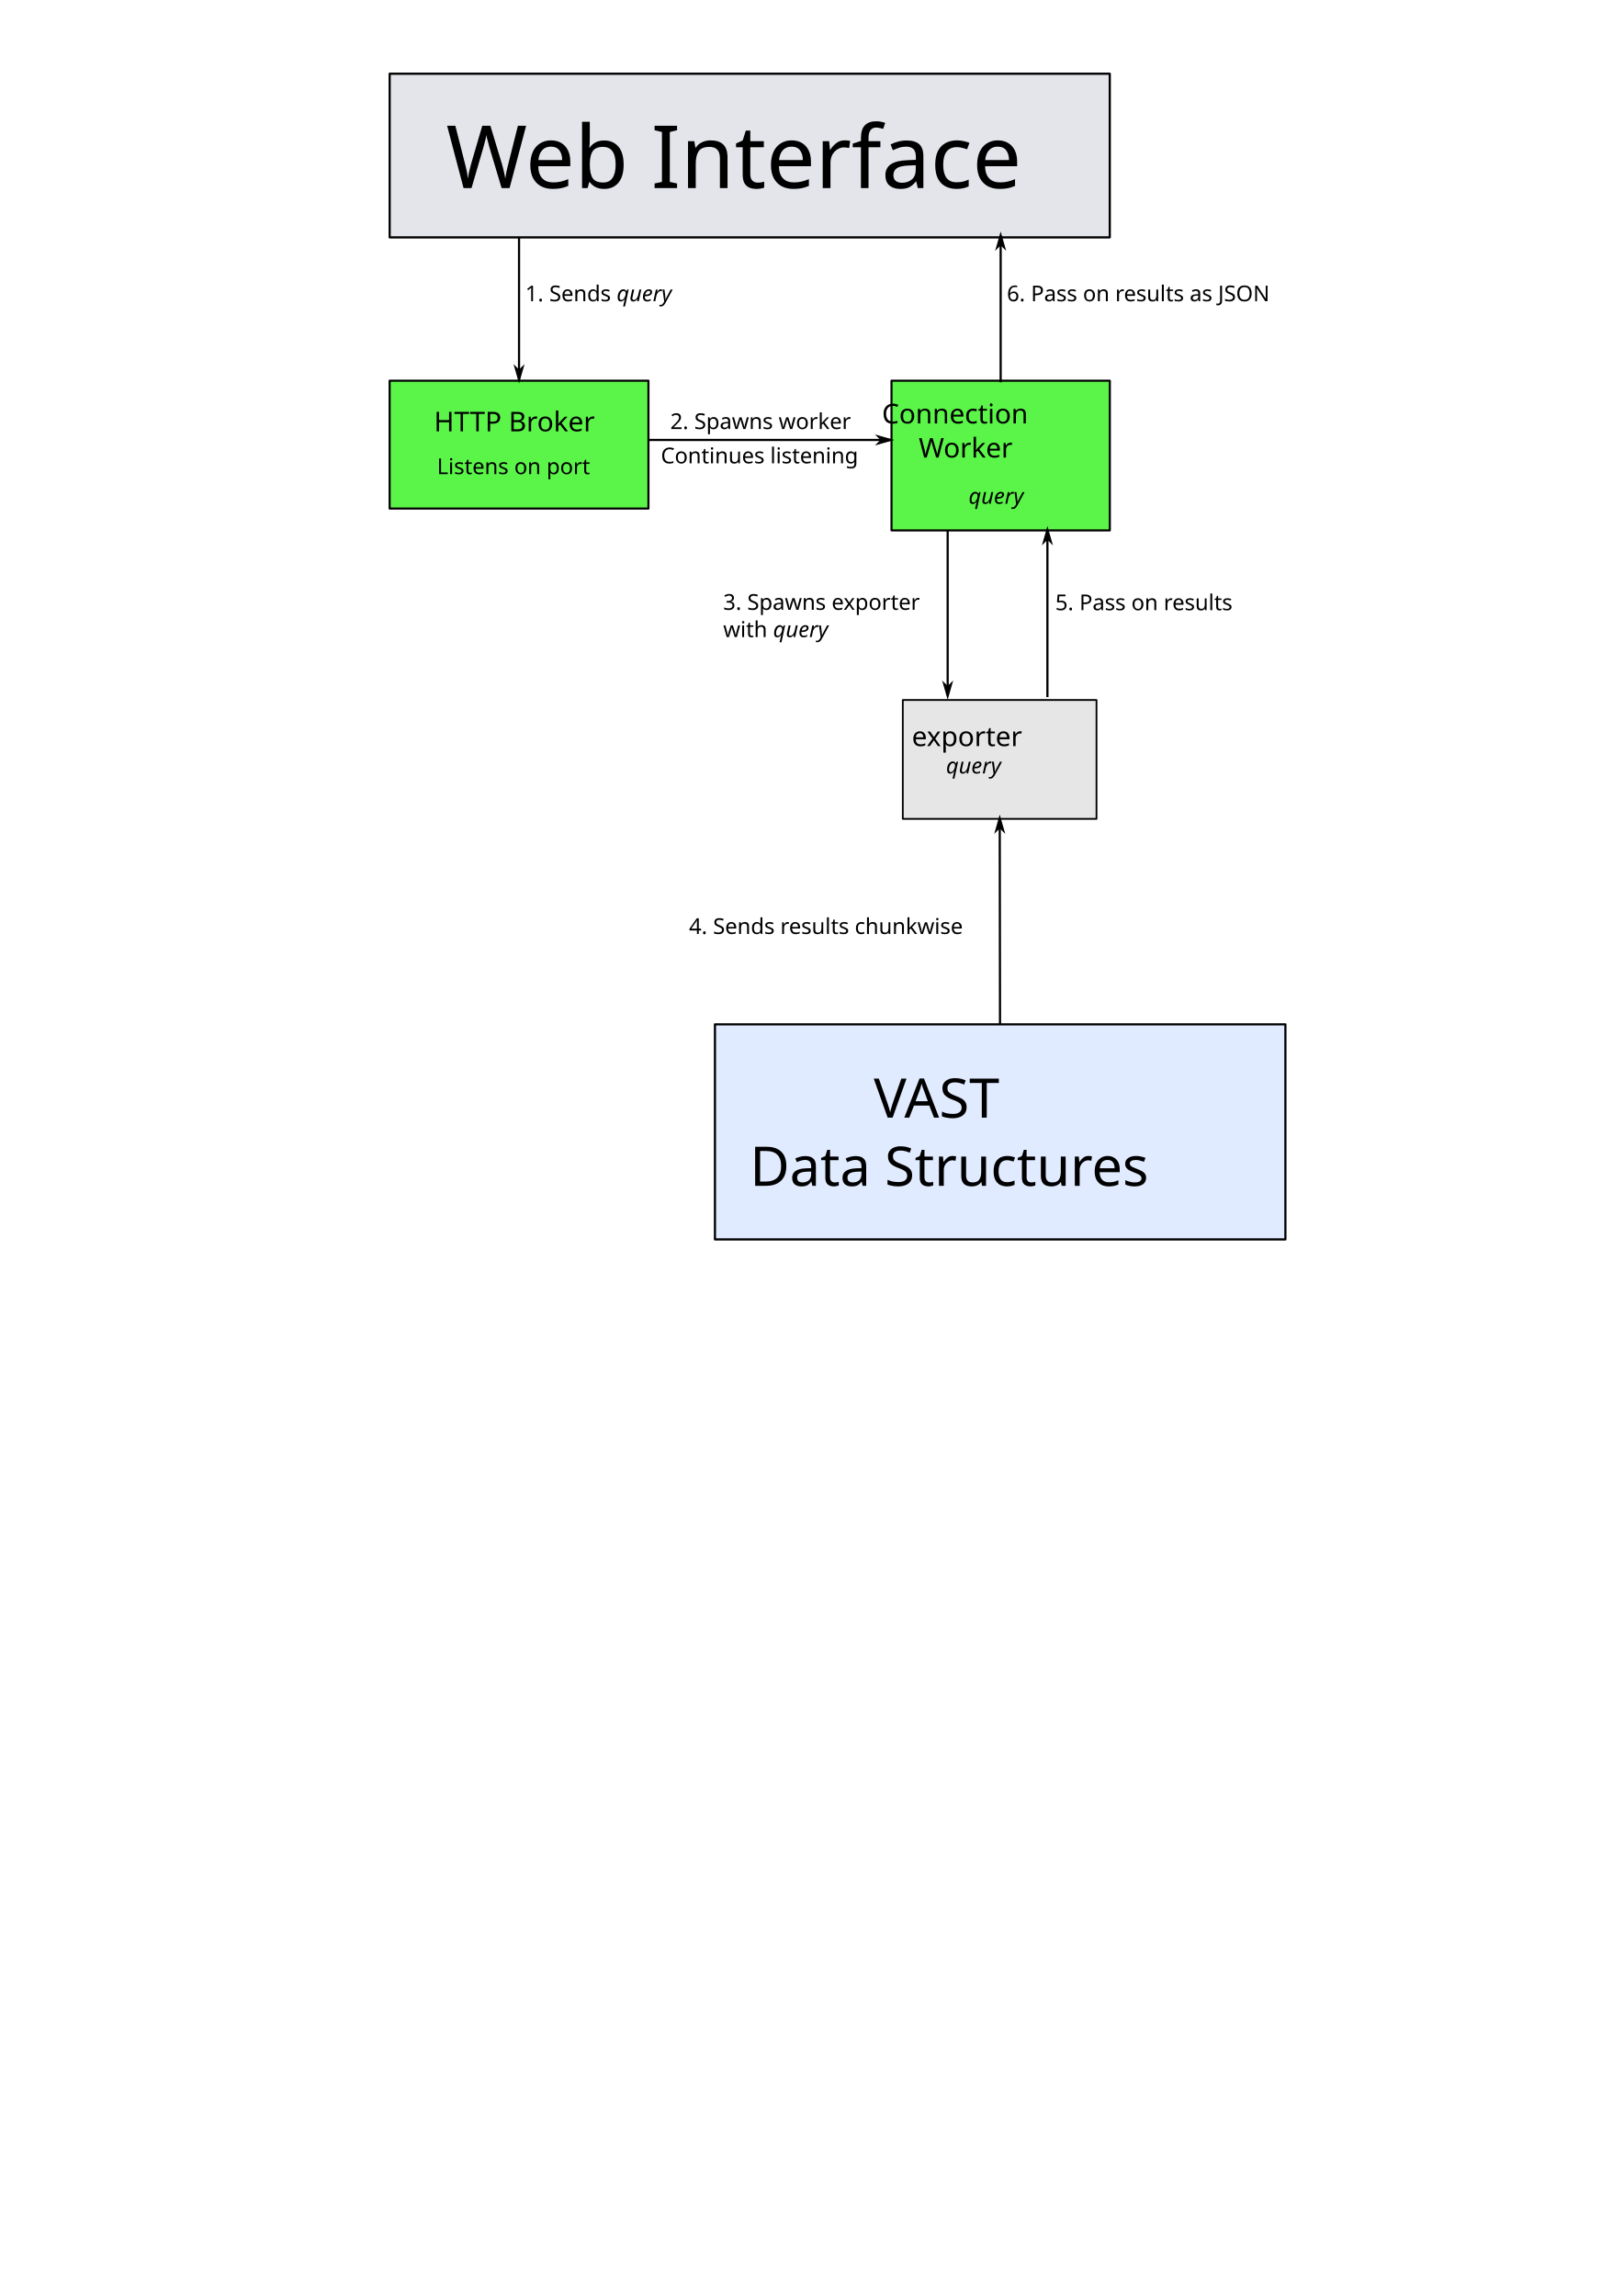
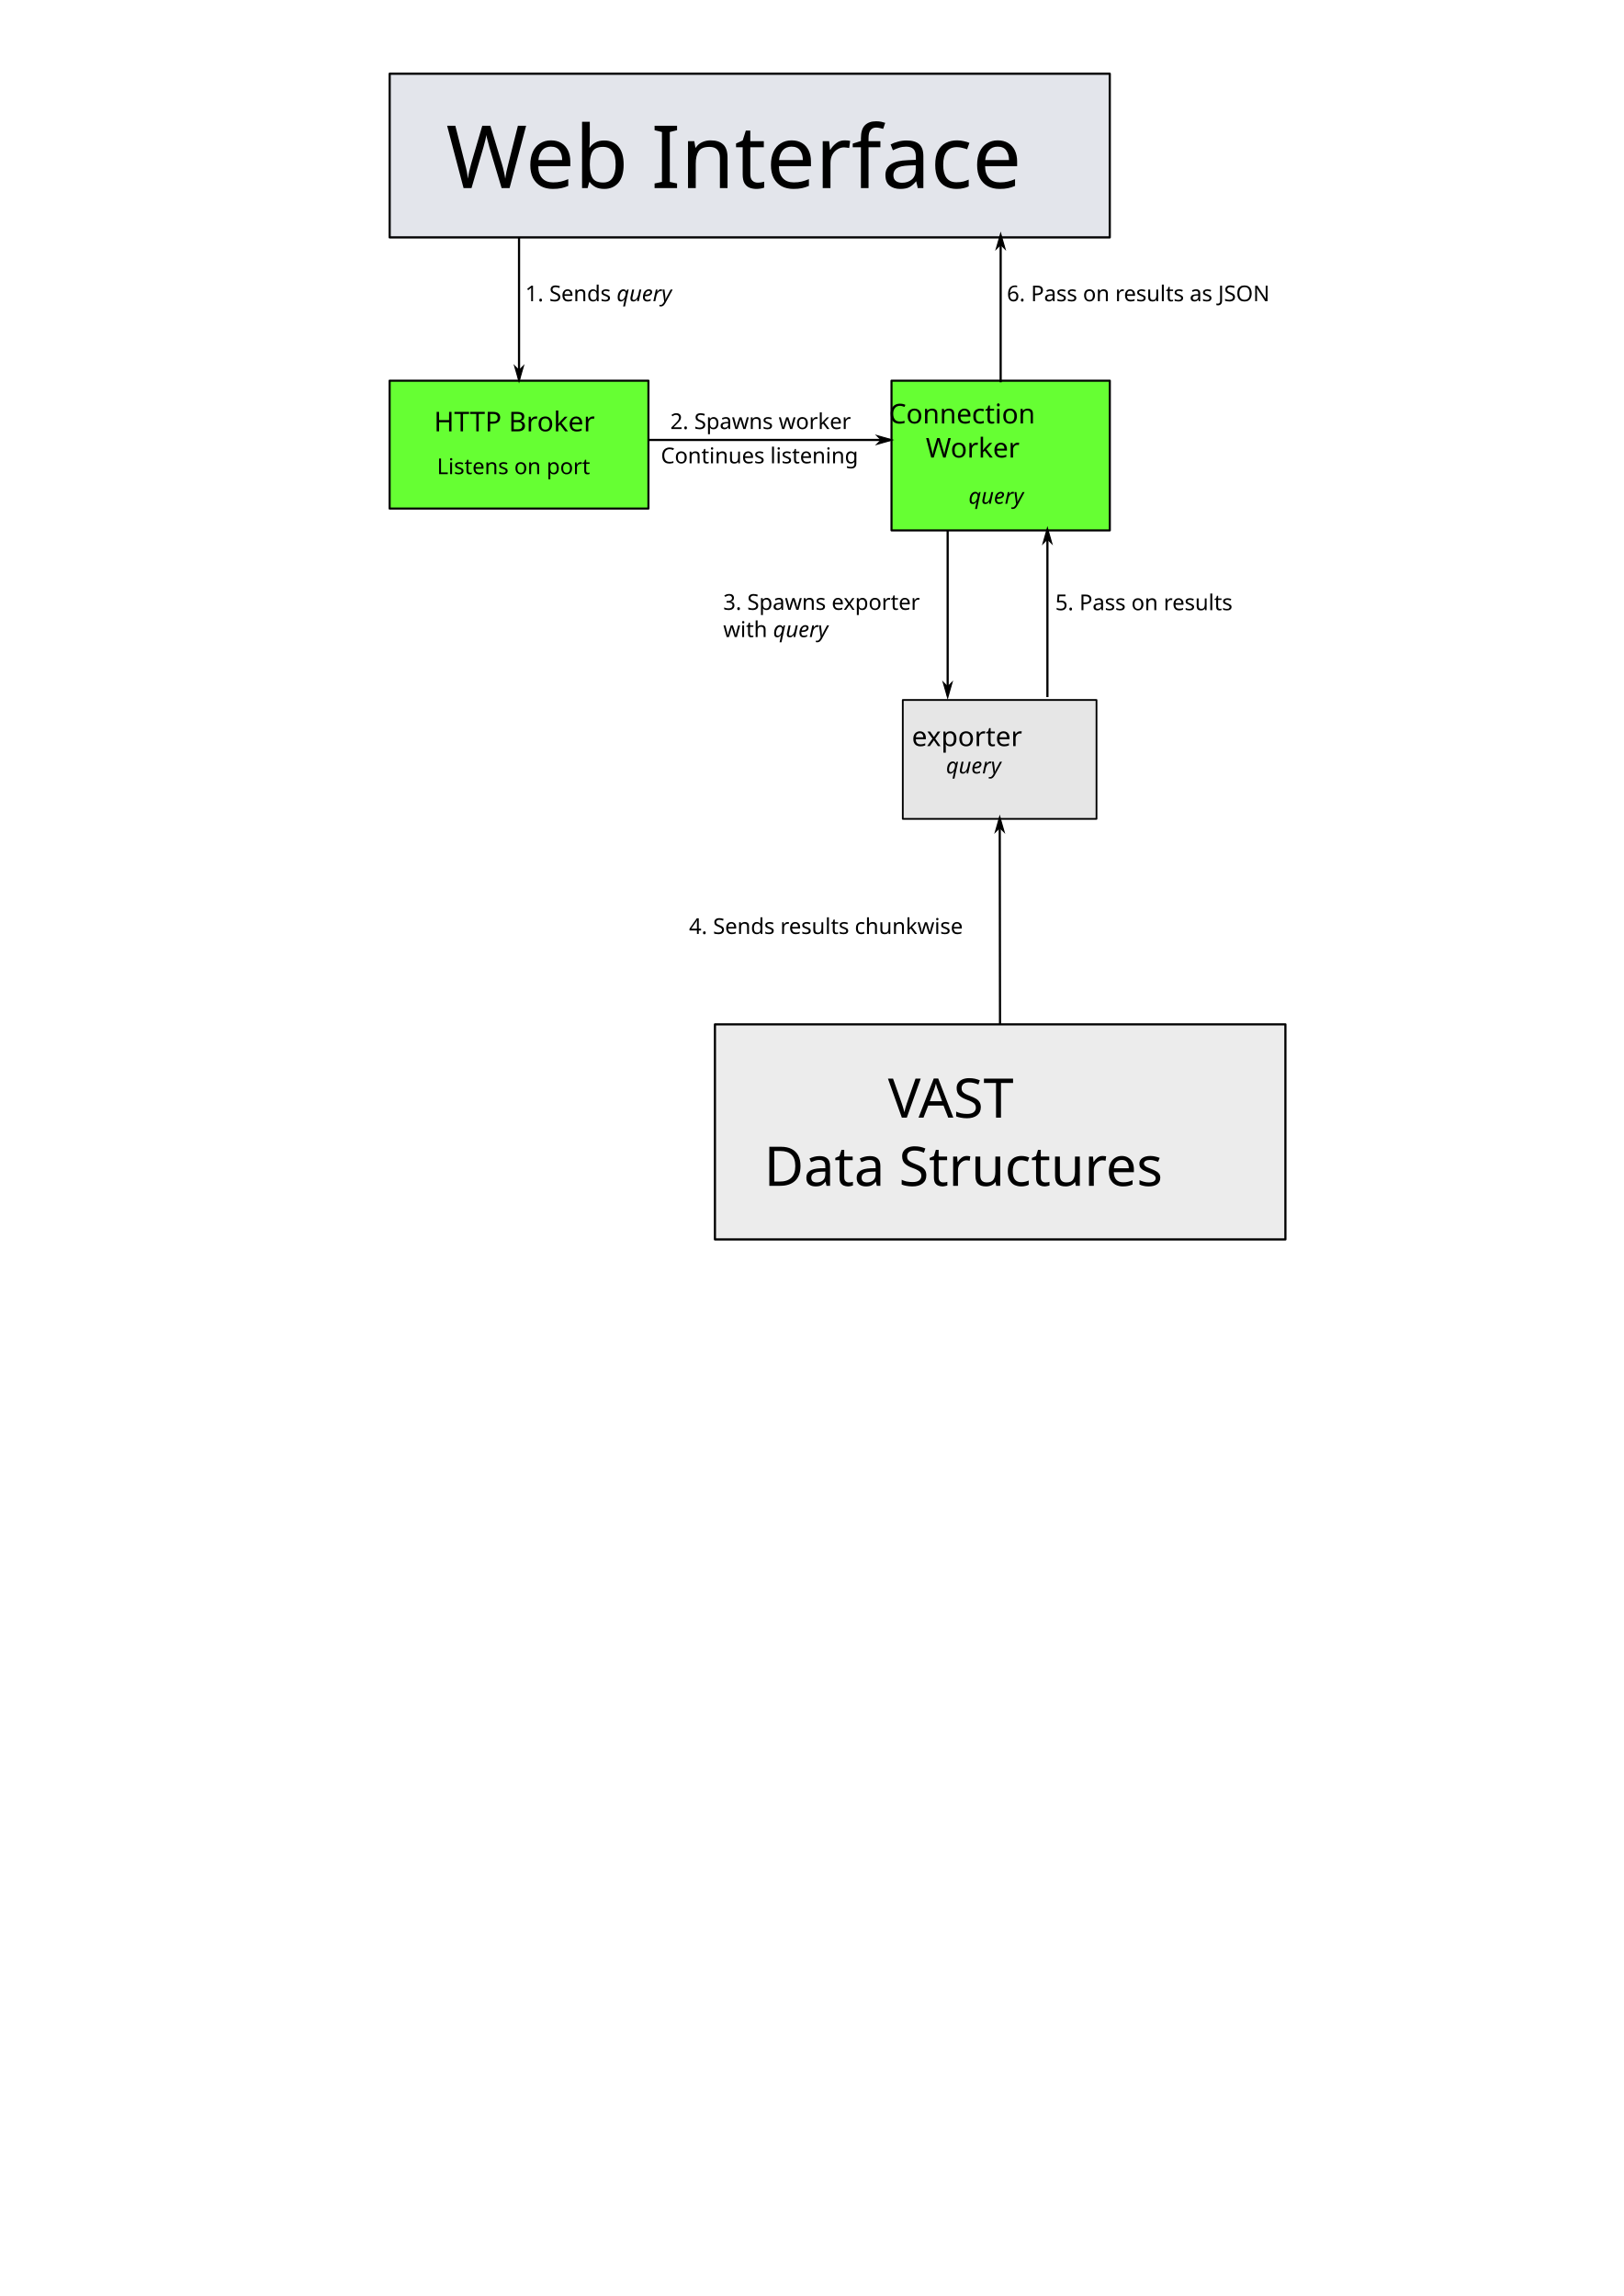
<svg xmlns="http://www.w3.org/2000/svg" width="210mm" height="297mm" viewBox="0 0 210 297" id="svg4738" version="1.1">
  <defs id="defs3">
+     <marker orient="auto" refY="0.0" refX="0.0" id="Arrow1Send" style="overflow:visible;">
+       <path id="path3952" d="M 0.0,0.0 L 5.0,-5.0 L -12.5,0.0 L 5.0,5.0 L 0.0,0.0 z " style="fill-rule:evenodd;stroke:#000000;stroke-width:1.0pt;" transform="scale(0.2) rotate(180) translate(6,0)" />
+     </marker>
    <marker style="overflow:visible;" id="marker10675" refX="0.0" refY="0.0" orient="auto">
      <path transform="scale(0.4) rotate(180) translate(10,0)" style="fill-rule:evenodd;stroke:#000000;stroke-width:1pt;stroke-opacity:1;fill:#000000;fill-opacity:1" d="M 0.0,0.0 L 5.0,-5.0 L -12.5,0.0 L 5.0,5.0 L 0.0,0.0 z " id="path10677" />
    </marker>
    <marker style="overflow:visible;" id="marker10493" refX="0.0" refY="0.0" orient="auto">
      <path transform="scale(0.4) rotate(180) translate(10,0)" style="fill-rule:evenodd;stroke:#000000;stroke-width:1pt;stroke-opacity:1;fill:#000000;fill-opacity:1" d="M 0.0,0.0 L 5.0,-5.0 L -12.5,0.0 L 5.0,5.0 L 0.0,0.0 z " id="path10495" />
    </marker>
    <marker style="overflow:visible;" id="marker10311" refX="0.0" refY="0.0" orient="auto">
      <path transform="scale(0.4) rotate(180) translate(10,0)" style="fill-rule:evenodd;stroke:#000000;stroke-width:1pt;stroke-opacity:1;fill:#000000;fill-opacity:1" d="M 0.0,0.0 L 5.0,-5.0 L -12.5,0.0 L 5.0,5.0 L 0.0,0.0 z " id="path10313" />
    </marker>
    <marker style="overflow:visible;" id="marker4830" refX="0.0" refY="0.0" orient="auto">
      <path transform="scale(0.4) rotate(180) translate(10,0)" style="fill-rule:evenodd;stroke:#000000;stroke-width:1pt;stroke-opacity:1;fill:#000000;fill-opacity:1" d="M 0.0,0.0 L 5.0,-5.0 L -12.5,0.0 L 5.0,5.0 L 0.0,0.0 z " id="path4832" />
    </marker>
    <marker orient="auto" refY="0.0" refX="0.0" id="marker4556" style="overflow:visible;">
      <path id="path4309" d="M 0.0,0.0 L 5.0,-5.0 L -12.5,0.0 L 5.0,5.0 L 0.0,0.0 z " style="fill-rule:evenodd;stroke:#000000;stroke-width:1pt;stroke-opacity:1;fill:#000000;fill-opacity:1" transform="scale(0.4) rotate(180) translate(10,0)" />
    </marker>
    <marker orient="auto" refY="0.0" refX="0.0" id="Arrow2Mstart" style="overflow:visible">
      <path id="path12519" style="fill-rule:evenodd;stroke-width:0.625;stroke-linejoin:round;stroke:#000000;stroke-opacity:1;fill:#000000;fill-opacity:1" d="M 8.719,4.034 L -2.207,0.016 L 8.719,-4.002 C 6.973,-1.63 6.983,1.616 8.719,4.034 z " transform="scale(0.6) translate(0,0)" />
    </marker>
    <marker orient="auto" refY="0.0" refX="0.0" id="marker12327" style="overflow:visible;">
      <path id="path12329" d="M 0.0,0.0 L 5.0,-5.0 L -12.5,0.0 L 5.0,5.0 L 0.0,0.0 z " style="fill-rule:evenodd;stroke:#000000;stroke-width:1pt;stroke-opacity:1;fill:#000000;fill-opacity:1" transform="scale(0.8) rotate(180) translate(12.5,0)" />
    </marker>
    <marker orient="auto" refY="0.0" refX="0.0" id="marker7686" style="overflow:visible;">
      <path id="path7688" d="M 0.0,0.0 L 5.0,-5.0 L -12.5,0.0 L 5.0,5.0 L 0.0,0.0 z " style="fill-rule:evenodd;stroke:#000000;stroke-width:1pt;stroke-opacity:1;fill:#000000;fill-opacity:1" transform="scale(0.8) rotate(180) translate(12.5,0)" />
    </marker>
    <marker orient="auto" refY="0.0" refX="0.0" id="Arrow1Lend" style="overflow:visible;">
      <path id="path5377" d="M 0.0,0.0 L 5.0,-5.0 L -12.5,0.0 L 5.0,5.0 L 0.0,0.0 z " style="fill-rule:evenodd;stroke:#000000;stroke-width:1pt;stroke-opacity:1;fill:#000000;fill-opacity:1" transform="scale(0.8) rotate(180) translate(12.5,0)" />
    </marker>
    <marker orient="auto" refY="0.0" refX="0.0" id="marker7266" style="overflow:visible;">
      <path id="path7268" d="M 0.0,0.0 L 5.0,-5.0 L -12.5,0.0 L 5.0,5.0 L 0.0,0.0 z " style="fill-rule:evenodd;stroke:#000000;stroke-width:1pt;stroke-opacity:1;fill:#000000;fill-opacity:1" transform="scale(0.4) rotate(180) translate(10,0)" />
    </marker>
    <marker style="overflow:visible;" id="marker7200" refX="0.0" refY="0.0" orient="auto">
      <path transform="scale(0.4) rotate(180) translate(10,0)" style="fill-rule:evenodd;stroke:#000000;stroke-width:1pt;stroke-opacity:1;fill:#000000;fill-opacity:1" d="M 0.0,0.0 L 5.0,-5.0 L -12.5,0.0 L 5.0,5.0 L 0.0,0.0 z " id="path7202" />
    </marker>
    <marker orient="auto" refY="0.0" refX="0.0" id="Arrow1Mend" style="overflow:visible;">
      <path id="path5383" d="M 0.0,0.0 L 5.0,-5.0 L -12.5,0.0 L 5.0,5.0 L 0.0,0.0 z " style="fill-rule:evenodd;stroke:#000000;stroke-width:1pt;stroke-opacity:1;fill:#000000;fill-opacity:1" transform="scale(0.4) rotate(180) translate(10,0)" />
    </marker>
  </defs>
  <g id="layer1">
    <g id="g4313">
      <rect y="9.537" x="50.397" height="21.167" width="93.133" id="rect4311" style="fill:#e3e5eb;fill-opacity:1;fill-rule:evenodd;stroke:#000000;stroke-width:0.282;stroke-linecap:butt;stroke-linejoin:round;stroke-miterlimit:4;stroke-dasharray:none;stroke-dashoffset:0;stroke-opacity:1" />
      <text id="text12227" y="24.328" x="57.687" style="font-style:normal;font-weight:normal;font-size:11.289px;line-height:125%;font-family:sans-serif;letter-spacing:0px;word-spacing:0px;fill:#000000;fill-opacity:1;stroke:none;stroke-width:1px;stroke-linecap:butt;stroke-linejoin:miter;stroke-opacity:1" xml:space="preserve">
        <tspan y="24.328" x="57.687" id="tspan12229">Web Interface</tspan>
      </text>
    </g>
-     <g id="g4284">
-       <rect y="49.244" x="50.391" height="16.541" width="33.474" id="rect5284-1-5-3" style="fill:#5bf549;fill-opacity:1;fill-rule:evenodd;stroke:#000000;stroke-width:0.271;stroke-linecap:butt;stroke-linejoin:round;stroke-miterlimit:4;stroke-dasharray:none;stroke-dashoffset:0;stroke-opacity:1" />
-       <g transform="translate(0.17935,-0.4173072)" id="g4278">
-         <text xml:space="preserve" style="font-style:normal;font-weight:normal;font-size:3.528px;line-height:125%;font-family:sans-serif;letter-spacing:0px;word-spacing:0px;fill:#000000;fill-opacity:1;stroke:none;stroke-width:1px;stroke-linecap:butt;stroke-linejoin:miter;stroke-opacity:1" x="55.95" y="56.209" id="text4258">
-           <tspan id="tspan4260" x="55.95" y="56.209">HTTP Broker</tspan>
-         </text>
-         <text xml:space="preserve" style="font-style:normal;font-weight:normal;font-size:2.822px;line-height:125%;font-family:sans-serif;letter-spacing:0px;word-spacing:0px;fill:#000000;fill-opacity:1;stroke:none;stroke-width:1px;stroke-linecap:butt;stroke-linejoin:miter;stroke-opacity:1" x="56.328" y="61.748" id="text4274">
-           <tspan id="tspan4276" x="56.328" y="61.748">Listens on port</tspan>
-         </text>
-       </g>
+     <rect style="fill:#66ff33;fill-opacity:1;fill-rule:evenodd;stroke:#000000;stroke-width:0.271;stroke-linecap:butt;stroke-linejoin:round;stroke-miterlimit:4;stroke-opacity:1;stroke-dasharray:none;stroke-dashoffset:0" id="rect5284-1-5-3" width="33.474" height="16.541" x="50.391" y="49.244" />
+     <g style="fill:#000000;fill-opacity:1" id="g4278" transform="translate(0.17935,-0.4173072)">
+       <text id="text4258" y="56.209" x="55.95" style="font-size:3.528px;font-style:normal;font-weight:normal;line-height:125%;letter-spacing:0px;word-spacing:0px;fill:#000000;fill-opacity:1;stroke:none;font-family:sans-serif" xml:space="preserve">
+         <tspan y="56.209" x="55.95" id="tspan4260">HTTP Broker</tspan>
+       </text>
+       <text id="text4274" y="61.748" x="56.328" style="font-size:2.822px;font-style:normal;font-weight:normal;line-height:125%;letter-spacing:0px;word-spacing:0px;fill:#000000;fill-opacity:1;stroke:none;font-family:sans-serif" xml:space="preserve">
+         <tspan y="61.748" x="56.328" id="tspan4276">Listens on port</tspan>
+       </text>
    </g>
    <path style="fill:none;fill-rule:evenodd;stroke:#000000;stroke-width:0.282;stroke-linecap:butt;stroke-linejoin:miter;stroke-opacity:1;stroke-miterlimit:4;stroke-dasharray:none;marker-end:url(#marker4556)" d="m 67.129,30.703 0,18.344" id="path4294" />
    <text xml:space="preserve" style="font-style:normal;font-weight:normal;font-size:11.289px;line-height:125%;font-family:sans-serif;letter-spacing:0px;word-spacing:0px;fill:#000000;fill-opacity:1;stroke:none;stroke-width:1px;stroke-linecap:butt;stroke-linejoin:miter;stroke-opacity:1" x="67.935" y="38.968" id="text4723">
      <tspan id="tspan4725" x="67.935" y="38.968" style="font-size:2.822px">1. Sends <tspan style="font-style:italic;font-variant:normal;font-weight:normal;font-stretch:normal;font-size:2.822px;font-family:sans-serif;-inkscape-font-specification:'sans-serif Italic'" id="tspan4727">query</tspan>
      </tspan>
    </text>
-     <g id="g4786" transform="translate(11.69219,0.8063537)">
-       <rect y="48.437" x="103.61" height="19.365" width="28.235" id="rect5284-1-5-3-9" style="fill:#5bf549;fill-opacity:1;fill-rule:evenodd;stroke:#000000;stroke-width:0.269;stroke-linecap:butt;stroke-linejoin:round;stroke-miterlimit:4;stroke-dasharray:none;stroke-dashoffset:0;stroke-opacity:1" />
-       <g transform="translate(1.216102,-0.4102431)" id="g4778">
-         <g id="g4278-5" transform="translate(50.77787,-1.828425)">
-           <text id="text4258-6" y="56.209" x="65.786" style="font-style:normal;font-weight:normal;font-size:3.528px;line-height:125%;font-family:sans-serif;text-align:center;letter-spacing:0px;word-spacing:0px;text-anchor:middle;fill:#000000;fill-opacity:1;stroke:none;stroke-width:1px;stroke-linecap:butt;stroke-linejoin:miter;stroke-opacity:1" xml:space="preserve">
-             <tspan y="56.209" x="65.786" id="tspan4260-2">Connection</tspan>
-             <tspan y="60.619" x="65.786" id="tspan4768"> Worker</tspan>
-           </text>
-         </g>
-         <text xml:space="preserve" style="font-style:normal;font-weight:normal;font-size:2.822px;line-height:125%;font-family:sans-serif;letter-spacing:0px;word-spacing:0px;fill:#000000;fill-opacity:1;stroke:none;stroke-width:1px;stroke-linecap:butt;stroke-linejoin:miter;stroke-opacity:1" x="112.354" y="64.771" id="text4770">
-           <tspan x="112.354" y="64.771" id="tspan4774" style="font-style:italic;font-variant:normal;font-weight:normal;font-stretch:normal;font-size:2.822px;font-family:sans-serif;-inkscape-font-specification:'sans-serif Italic'">query</tspan>
+     <rect style="fill:#66ff33;fill-opacity:1;fill-rule:evenodd;stroke:#000000;stroke-width:0.269;stroke-linecap:butt;stroke-linejoin:round;stroke-miterlimit:4;stroke-opacity:1;stroke-dasharray:none;stroke-dashoffset:0" id="rect5284-1-5-3-9" width="28.235" height="19.365" x="115.302" y="49.243" />
+     <g style="fill:#000000;fill-opacity:1" id="g4778" transform="translate(12.90829,0.3961106)">
+       <g style="fill:#000000;fill-opacity:1" transform="translate(50.77787,-1.828425)" id="g4278-5">
+         <text xml:space="preserve" style="font-size:3.528px;font-style:normal;font-weight:normal;text-align:center;line-height:125%;letter-spacing:0px;word-spacing:0px;text-anchor:middle;fill:#000000;fill-opacity:1;stroke:none;font-family:sans-serif" x="65.786" y="56.209" id="text4258-6">
+           <tspan id="tspan4260-2" x="65.786" y="56.209">Connection</tspan>
+           <tspan id="tspan4768" x="65.786" y="60.619"> Worker</tspan>
        </text>
      </g>
+       <text id="text4770" y="64.771" x="112.354" style="font-size:2.822px;font-style:normal;font-weight:normal;line-height:125%;letter-spacing:0px;word-spacing:0px;fill:#000000;fill-opacity:1;stroke:none;font-family:sans-serif" xml:space="preserve">
+         <tspan style="font-size:2.822px;font-style:italic;font-variant:normal;font-weight:normal;font-stretch:normal;fill:#000000;fill-opacity:1;font-family:sans-serif;-inkscape-font-specification:sans-serif Italic" id="tspan4774" y="64.771" x="112.354">query</tspan>
+       </text>
    </g>
    <path style="fill:none;fill-rule:evenodd;stroke:#000000;stroke-width:0.282px;stroke-linecap:butt;stroke-linejoin:miter;stroke-opacity:1;marker-end:url(#Arrow1Mend)" d="m 83.86,56.91 31.246,0" id="path4798" />
    <text xml:space="preserve" style="font-style:normal;font-weight:normal;font-size:2.822px;line-height:125%;font-family:sans-serif;letter-spacing:0px;word-spacing:0px;fill:#000000;fill-opacity:1;stroke:none;stroke-width:1px;stroke-linecap:butt;stroke-linejoin:miter;stroke-opacity:1" x="86.683" y="55.498" id="text4812">
      <tspan id="tspan4814" x="86.683" y="55.498">2. Spawns worker</tspan>
    </text>
    <text xml:space="preserve" style="font-style:normal;font-weight:normal;font-size:2.822px;line-height:125%;font-family:sans-serif;letter-spacing:0px;word-spacing:0px;fill:#000000;fill-opacity:1;stroke:none;stroke-width:1px;stroke-linecap:butt;stroke-linejoin:miter;stroke-opacity:1" x="85.473" y="59.933" id="text4816">
      <tspan id="tspan4818" x="85.473" y="59.933">Continues listening</tspan>
    </text>
    <path style="fill:none;fill-rule:evenodd;stroke:#000000;stroke-width:0.282px;stroke-linecap:butt;stroke-linejoin:miter;stroke-opacity:1;marker-end:url(#marker4830)" d="m 122.565,68.602 0,21.368" id="path4822" />
    <text xml:space="preserve" style="font-style:normal;font-weight:normal;font-size:2.822px;line-height:125%;font-family:sans-serif;letter-spacing:0px;word-spacing:0px;fill:#000000;fill-opacity:1;stroke:none;stroke-width:1px;stroke-linecap:butt;stroke-linejoin:miter;stroke-opacity:1" x="93.537" y="78.883" id="text10246">
      <tspan id="tspan10248" x="93.537" y="78.883">3. Spawns exporter</tspan>
      <tspan x="93.537" y="82.41" id="tspan10261">with <tspan style="-inkscape-font-specification:'sans-serif Italic';font-family:sans-serif;font-weight:normal;font-style:italic;font-stretch:normal;font-variant:normal" id="tspan10263">query</tspan>
      </tspan>
    </text>
    <text xml:space="preserve" style="font-style:italic;font-weight:normal;font-size:11.289px;line-height:125%;font-family:sans-serif;letter-spacing:0px;word-spacing:0px;fill:#000000;fill-opacity:1;stroke:none;stroke-width:1px;stroke-linecap:butt;stroke-linejoin:miter;stroke-opacity:1;-inkscape-font-specification:'sans-serif Italic';font-stretch:normal;font-variant:normal;" x="129.621" y="99.646" id="text10250">
      <tspan id="tspan10252" x="129.621" y="99.646" />
    </text>
    <g id="g10281" transform="translate(-1.139,0)">
      <rect y="90.547" x="117.901" height="15.377" width="25.053" id="rect5284-1-5-0-4" style="fill:#e6e6e6;fill-opacity:1;fill-rule:evenodd;stroke:#000000;stroke-width:0.226;stroke-linecap:butt;stroke-linejoin:round;stroke-miterlimit:4;stroke-dasharray:none;stroke-dashoffset:0;stroke-opacity:1" />
      <g transform="translate(-0.4176361,0)" id="g10275">
        <text xml:space="preserve" style="font-style:normal;font-weight:normal;font-size:3.528px;line-height:125%;font-family:sans-serif;text-align:center;letter-spacing:0px;word-spacing:0px;text-anchor:middle;fill:#000000;fill-opacity:1;stroke:none;stroke-width:1px;stroke-linecap:butt;stroke-linejoin:miter;stroke-opacity:1" x="130.749" y="96.513" id="text5286-7-6-3-6">
          <tspan id="tspan5288-6-6-4-4" x="130.749" y="96.513">exporter</tspan>
        </text>
        <text xml:space="preserve" style="font-style:italic;font-variant:normal;font-weight:normal;font-stretch:normal;font-size:2.822px;line-height:125%;font-family:sans-serif;-inkscape-font-specification:'sans-serif Italic';text-align:center;letter-spacing:0px;word-spacing:0px;text-anchor:middle;fill:#000000;fill-opacity:1;stroke:none;stroke-width:1px;stroke-linecap:butt;stroke-linejoin:miter;stroke-opacity:1" x="130.764" y="100.049" id="text10254">
          <tspan id="tspan10256" x="130.764" y="100.049">query</tspan>
        </text>
      </g>
    </g>
-     <g id="g10297" transform="translate(3.628571,0)">
-       <rect y="132.505" x="88.838" height="27.819" width="73.781" id="rect10289" style="fill:#e1ebff;fill-opacity:1;fill-rule:evenodd;stroke:#000000;stroke-width:0.282;stroke-linecap:butt;stroke-linejoin:round;stroke-miterlimit:4;stroke-dasharray:none;stroke-dashoffset:0;stroke-opacity:1" />
-       <text id="text10291" y="144.573" x="125.556" style="font-style:normal;font-weight:normal;font-size:7.056px;line-height:125%;font-family:sans-serif;text-align:center;letter-spacing:0px;word-spacing:0px;text-anchor:middle;fill:#000000;fill-opacity:1;stroke:none;stroke-width:1px;stroke-linecap:butt;stroke-linejoin:miter;stroke-opacity:1" xml:space="preserve">
-         <tspan y="144.573" x="126.679" id="tspan10293">VAST </tspan>
-         <tspan id="tspan10295" y="153.392" x="125.556">Data Structures</tspan>
-       </text>
-     </g>
+     <rect style="fill:#ececec;fill-opacity:1;fill-rule:evenodd;stroke:#000000;stroke-width:0.282;stroke-linecap:butt;stroke-linejoin:round;stroke-miterlimit:4;stroke-opacity:1;stroke-dasharray:none;stroke-dashoffset:0" id="rect10289" width="73.781" height="27.819" x="92.466" y="132.505" />
+     <text xml:space="preserve" style="font-size:7.056px;font-style:normal;font-weight:normal;text-align:center;line-height:125%;letter-spacing:0px;word-spacing:0px;text-anchor:middle;fill:#000000;fill-opacity:1;stroke:none;font-family:sans-serif" x="129.184" y="144.573" id="text10291">
+       <tspan id="tspan10293" x="130.307" y="144.573">VAST </tspan>
+       <tspan x="129.184" y="153.392" id="tspan10295">Data Structures</tspan>
+     </text>
    <path style="fill:none;fill-rule:evenodd;stroke:#000000;stroke-width:0.282;stroke-linecap:butt;stroke-linejoin:miter;stroke-opacity:1;stroke-miterlimit:4;stroke-dasharray:none;marker-end:url(#marker10311)" d="m 129.337,132.505 -0.038,-26.582" id="path10303" />
    <text xml:space="preserve" style="font-style:normal;font-weight:normal;font-size:2.822px;line-height:125%;font-family:sans-serif;text-align:center;letter-spacing:0px;word-spacing:0px;text-anchor:middle;fill:#000000;fill-opacity:1;stroke:none;stroke-width:1px;stroke-linecap:butt;stroke-linejoin:miter;stroke-opacity:1" x="108.656" y="120.813" id="text10479">
      <tspan id="tspan10481" x="108.656" y="120.813">4. Sends results chunkwise</tspan>
    </text>
    <path style="fill:none;fill-rule:evenodd;stroke:#000000;stroke-width:0.282px;stroke-linecap:butt;stroke-linejoin:miter;stroke-opacity:1;marker-end:url(#marker10493)" d="m 135.467,90.171 0,-21.57" id="path10485" />
    <text xml:space="preserve" style="font-style:normal;font-weight:normal;font-size:2.822px;line-height:125%;font-family:sans-serif;text-align:center;letter-spacing:0px;word-spacing:0px;text-anchor:middle;fill:#000000;fill-opacity:1;stroke:none;stroke-width:1px;stroke-linecap:butt;stroke-linejoin:miter;stroke-opacity:1" x="149.779" y="78.932" id="text10661">
      <tspan id="tspan10663" x="149.779" y="78.932">5. Pass on results</tspan>
    </text>
    <path style="fill:none;fill-rule:evenodd;stroke:#000000;stroke-width:0.282px;stroke-linecap:butt;stroke-linejoin:miter;stroke-opacity:1;marker-end:url(#marker10675)" d="m 129.419,49.451 0,-18.949" id="path10667" />
    <text xml:space="preserve" style="font-style:normal;font-weight:normal;font-size:2.822px;line-height:125%;font-family:sans-serif;text-align:center;letter-spacing:0px;word-spacing:0px;text-anchor:middle;fill:#000000;fill-opacity:1;stroke:none;stroke-width:1px;stroke-linecap:butt;stroke-linejoin:miter;stroke-opacity:1" x="149.779" y="38.968" id="text10843">
      <tspan id="tspan10845" x="149.779" y="38.968">6. Pass on results as JSON</tspan>
      <tspan x="149.779" y="42.496" id="tspan10847" />
    </text>
+     <path style="fill:none;stroke:#000000;stroke-width:0;stroke-linecap:butt;stroke-linejoin:miter;stroke-opacity:1;stroke-miterlimit:4;stroke-dasharray:0,0;stroke-dashoffset:0;marker-mid:url(#Arrow1Send)" d="M -176.429,100.219 -19.286,314.505" id="path3931" transform="matrix(0.2822222,0,0,0.2822222,-1.3919578e-6,0)" />
  </g>
</svg>
